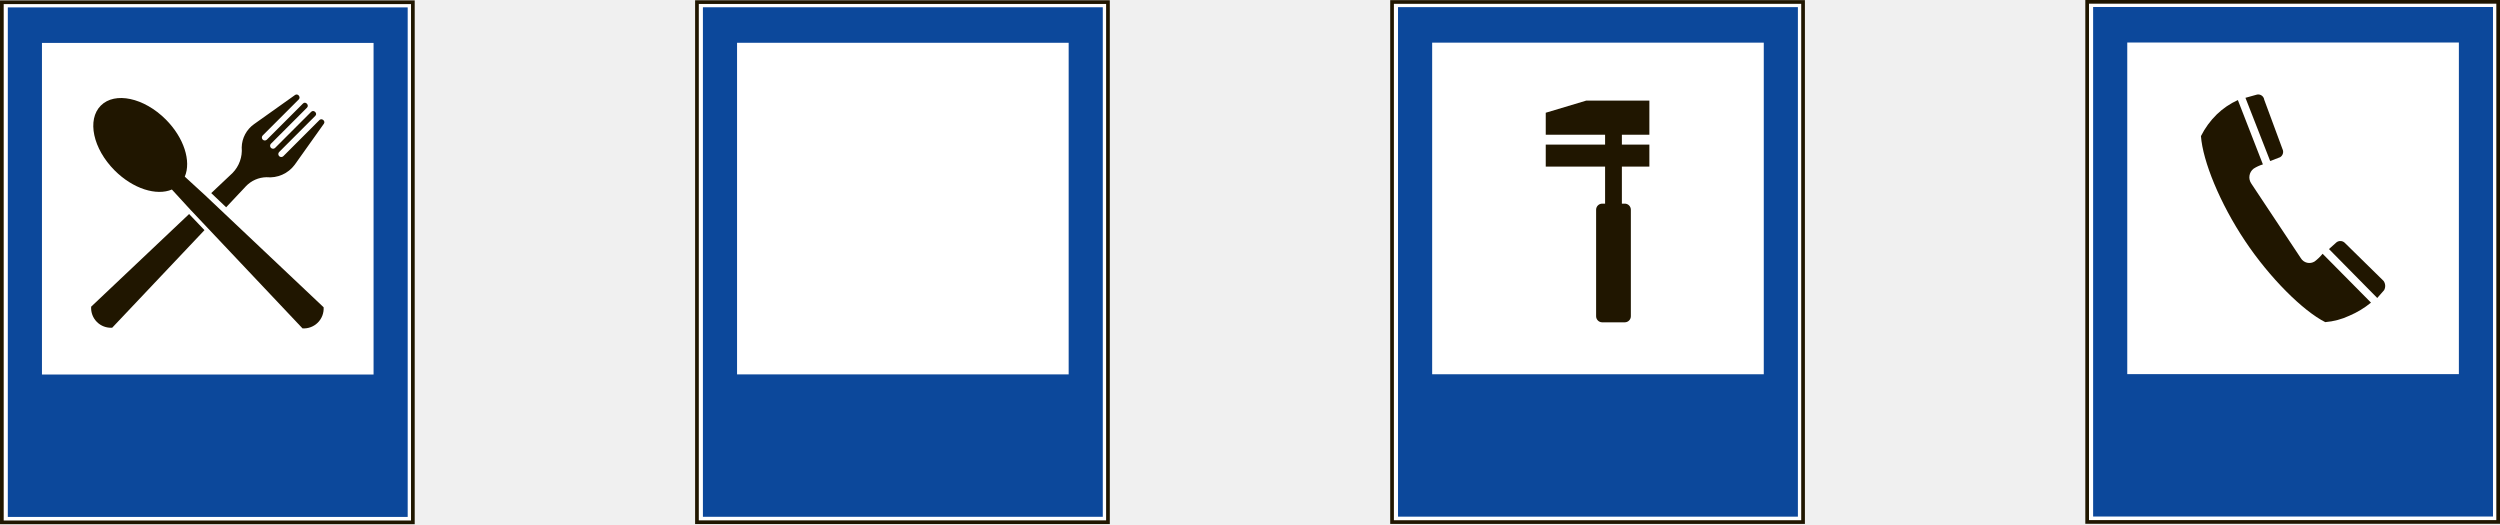
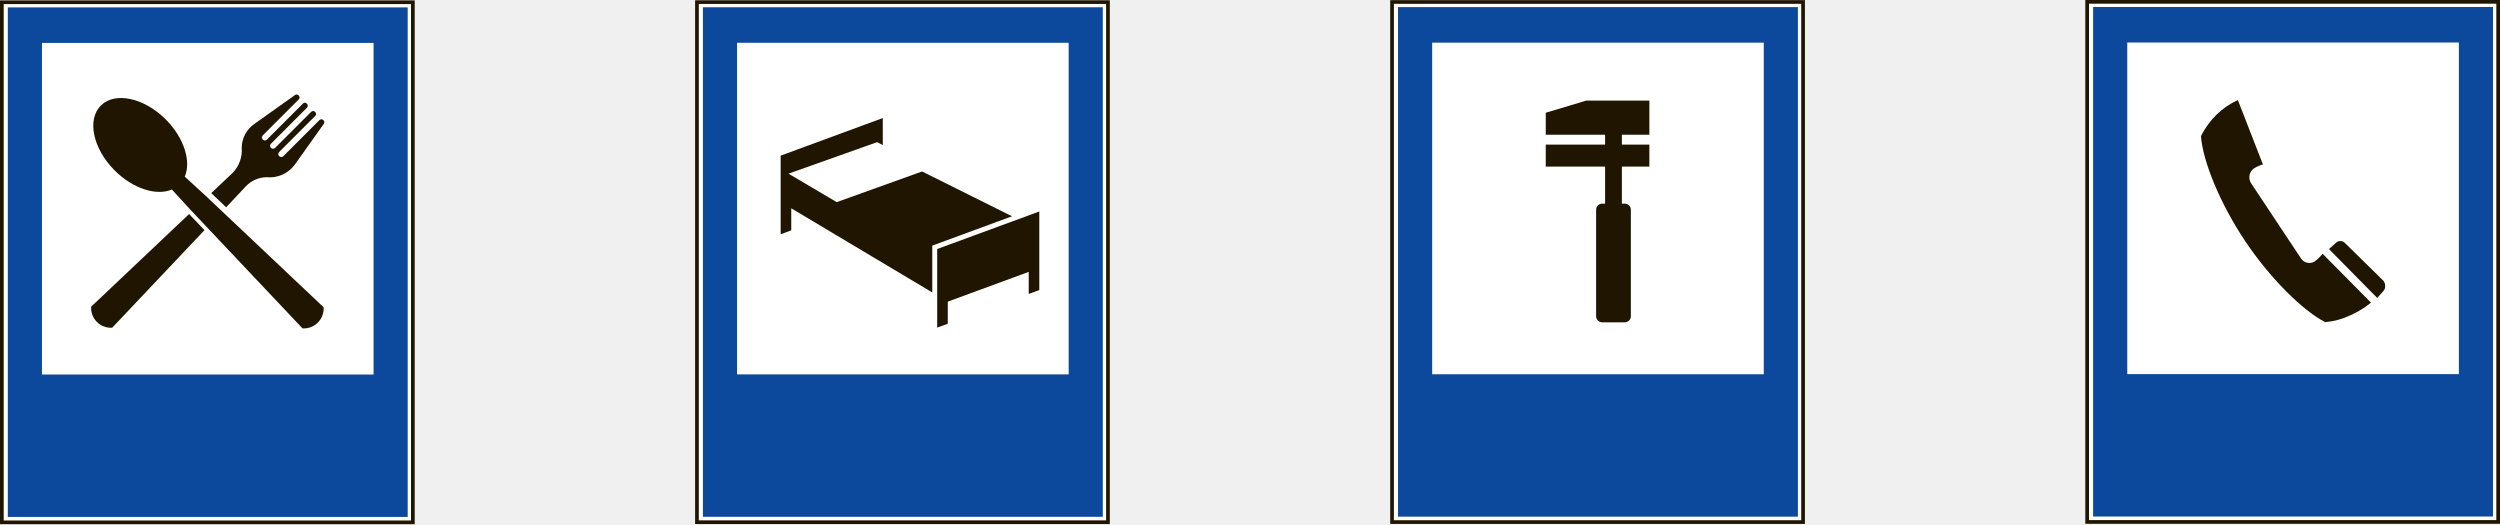
<svg xmlns="http://www.w3.org/2000/svg" width="338.854" height="71.049" viewBox="0 0 338.854 71.049">
  <g transform="translate(-746.436 -383.678)">
-     <g transform="translate(-138.125 -10.258)">
-       <rect width="55.709" height="70.495" transform="translate(1073.242 394.204)" fill="#fff" stroke="#201600" stroke-miterlimit="500" stroke-width="0.5" />
-       <rect width="54.199" height="69.062" transform="translate(1074.051 394.903)" fill="#0c489b" />
-       <rect width="44.946" height="44.946" transform="translate(1078.679 399.717)" fill="#fff" />
-     </g>
-     <path d="M998.042,420.605l-5.056-2.986,10.069-3.651,5.666,2.8Z" transform="translate(-138.125 -10.258)" fill="#201600" fill-rule="evenodd" />
-     <path d="M990.375,415.032v10.654l1.434-.528v-2.989l19.114,11.405v-6.349l.437-.16,10.371-3.815-12.19-6.074-11.57,4.157-6.536-3.859,12.011-4.272.769.4v-3.666Z" transform="translate(-138.125 -10.258)" fill="#201600" fill-rule="evenodd" />
-     <path d="M1011.59,427.689v10.653l1.435-.528v-2.993l10.971-4.036v2.993l1.433-.528V422.6Z" transform="translate(-138.125 -10.258)" fill="#201600" fill-rule="evenodd" />
    <g transform="translate(-138.125 -10.258)">
      <rect width="55.709" height="70.495" transform="translate(884.812 394.24)" fill="#fff" stroke="#201600" stroke-miterlimit="500" stroke-width="0.5" />
      <rect width="54.199" height="69.062" transform="translate(885.62 394.939)" fill="#0c489b" />
      <rect width="44.946" height="44.946" transform="translate(890.248 399.753)" fill="#fff" />
      <path d="M912.276,425.131l-12.508,13.225a2.683,2.683,0,0,1-2.852-2.852l13.276-12.558Z" fill="#201600" fill-rule="evenodd" />
      <path d="M915.214,422.031l-2.022-1.923,2.888-2.724a4.419,4.419,0,0,0,1.243-3.469,3.961,3.961,0,0,1,1.671-3.151l5.564-3.955c.363-.264.816.288.5.6l-4.9,4.9a.4.4,0,0,0,.564.566l4.9-4.9c.325-.364.9.2.551.554l-4.9,4.9a.4.4,0,0,0,.567.563l4.9-4.9c.353-.352.916.225.553.552l-4.9,4.9a.4.4,0,0,0,.565.566l4.9-4.9c.325-.327.865.15.6.5l-3.956,5.563a4.229,4.229,0,0,1-3.818,1.683,3.944,3.944,0,0,0-2.8,1.232Z" fill="#201600" fill-rule="evenodd" />
      <path d="M909.606,417.879l2.684,2.459,16.136,15.247a2.7,2.7,0,0,1-2.861,2.861L910.32,422.309l-2.461-2.685c-2.083.892-5.269-.1-7.752-2.579-2.947-2.949-3.789-6.888-1.88-8.8s5.851-1.068,8.8,1.879C909.507,412.608,910.5,415.794,909.606,417.879Z" fill="#201600" fill-rule="evenodd" />
    </g>
    <g transform="translate(-138.125 -10.258)">
      <rect width="55.709" height="70.495" transform="translate(979.027 394.222)" fill="#fff" stroke="#201600" stroke-miterlimit="500" stroke-width="0.5" />
      <rect width="54.199" height="69.062" transform="translate(979.835 394.921)" fill="#0c489b" />
      <rect width="44.946" height="44.946" transform="translate(984.463 399.735)" fill="#fff" />
    </g>
    <g transform="translate(-138.125 -10.258)">
+       <rect width="55.709" height="70.495" transform="translate(1073.242 394.204)" fill="#fff" stroke="#201600" stroke-miterlimit="500" stroke-width="0.5" />
+       <rect width="54.199" height="69.062" transform="translate(1074.051 394.903)" fill="#0c489b" />
+       <rect width="44.946" height="44.946" transform="translate(1078.679 399.717)" fill="#fff" />
+     </g>
+     <g transform="translate(-138.125 -10.258)">
      <rect width="55.709" height="70.495" transform="translate(1167.458 394.186)" fill="#fff" stroke="#201600" stroke-miterlimit="500" stroke-width="0.5" />
      <rect width="54.199" height="69.062" transform="translate(1168.266 394.885)" fill="#0c489b" />
      <rect width="44.946" height="44.946" transform="translate(1172.894 399.699)" fill="#fff" />
    </g>
+     <path d="M990.375,415.032v10.654l1.434-.528v-2.989l19.114,11.405v-6.349l.437-.16,10.371-3.815-12.19-6.074-11.57,4.157-6.536-3.859,12.011-4.272.769.4v-3.666Z" transform="translate(-138.125 -10.258)" fill="#201600" fill-rule="evenodd" />
+     <path d="M1011.59,427.689v10.653l1.435-.528v-2.993l10.971-4.036v2.993l1.433-.528V422.6Z" transform="translate(-138.125 -10.258)" fill="#201600" fill-rule="evenodd" />
    <path d="M1101.725,421.539h.392v-5.022h-8.043v-2.982h8.043V412.2h-8.043v-2.982l5.493-1.648h8.553v4.63h-3.727v1.334h3.727v2.982h-3.727v5.022h.391a.826.826,0,0,1,.826.824V436.8a.827.827,0,0,1-.826.824h-3.059a.827.827,0,0,1-.825-.824V422.363A.826.826,0,0,1,1101.725,421.539Z" transform="translate(-138.125 -10.258)" fill="#201600" fill-rule="evenodd" />
-     <path d="M1190.493,406.752l-1.581.441,3.352,8.571,1.351-.521a.851.851,0,0,0,.311-1.116l-2.468-6.673A.823.823,0,0,0,1190.493,406.752Z" transform="translate(-138.125 -10.258)" fill="#201600" fill-rule="evenodd" />
    <path d="M1199.371,428.331a6.019,6.019,0,0,1-1.085,1.047,1.344,1.344,0,0,1-1.864-.446l-6.713-10.112a1.483,1.483,0,0,1,.314-2.028,4.966,4.966,0,0,1,1.255-.574l-3.394-8.72a10.165,10.165,0,0,0-2.841,1.928,11,11,0,0,0-2.162,2.958c.253,3.393,2.549,9.077,5.993,14.231,3.311,4.957,7.815,9.451,10.854,10.983a9.532,9.532,0,0,0,3.265-.868,12,12,0,0,0,2.936-1.775Z" transform="translate(-138.125 -10.258)" fill="#201600" fill-rule="evenodd" />
    <path d="M1202.419,426.893a.861.861,0,0,0-1.159-.118l-1.026.919,6.543,6.632.931-1.062a1.177,1.177,0,0,0-.074-1.252Z" transform="translate(-138.125 -10.258)" fill="#201600" fill-rule="evenodd" />
  </g>
</svg>
